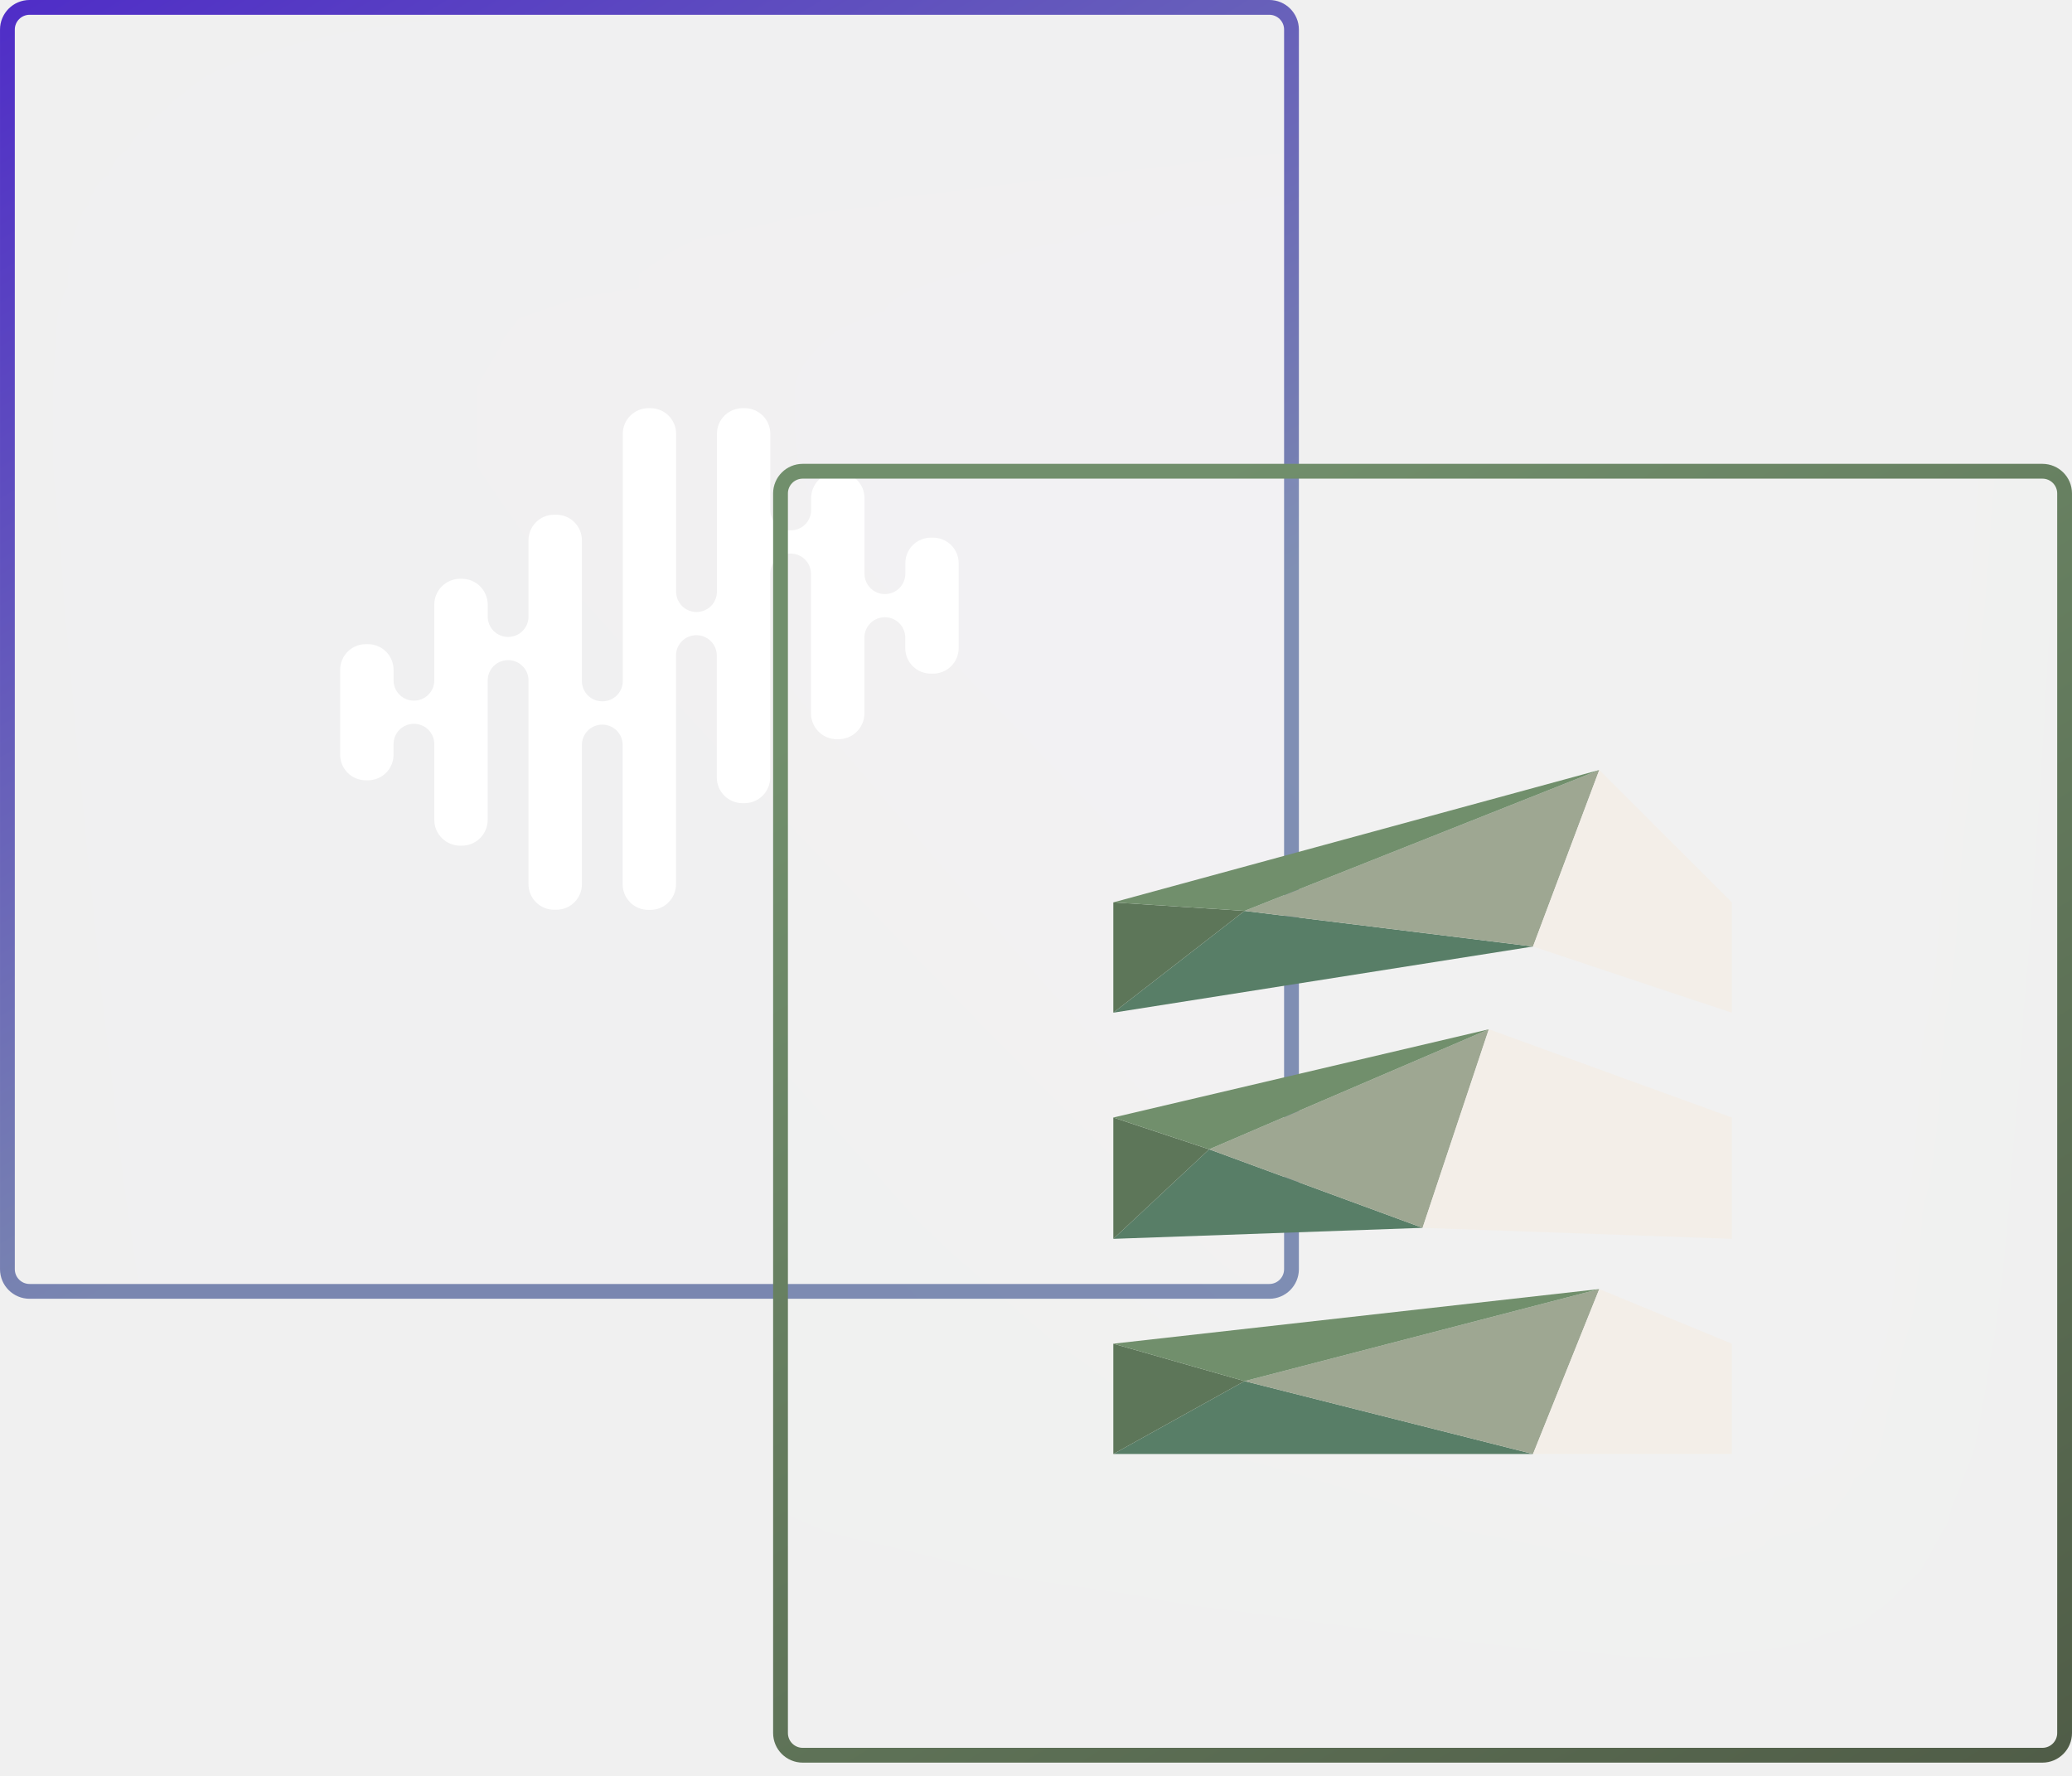
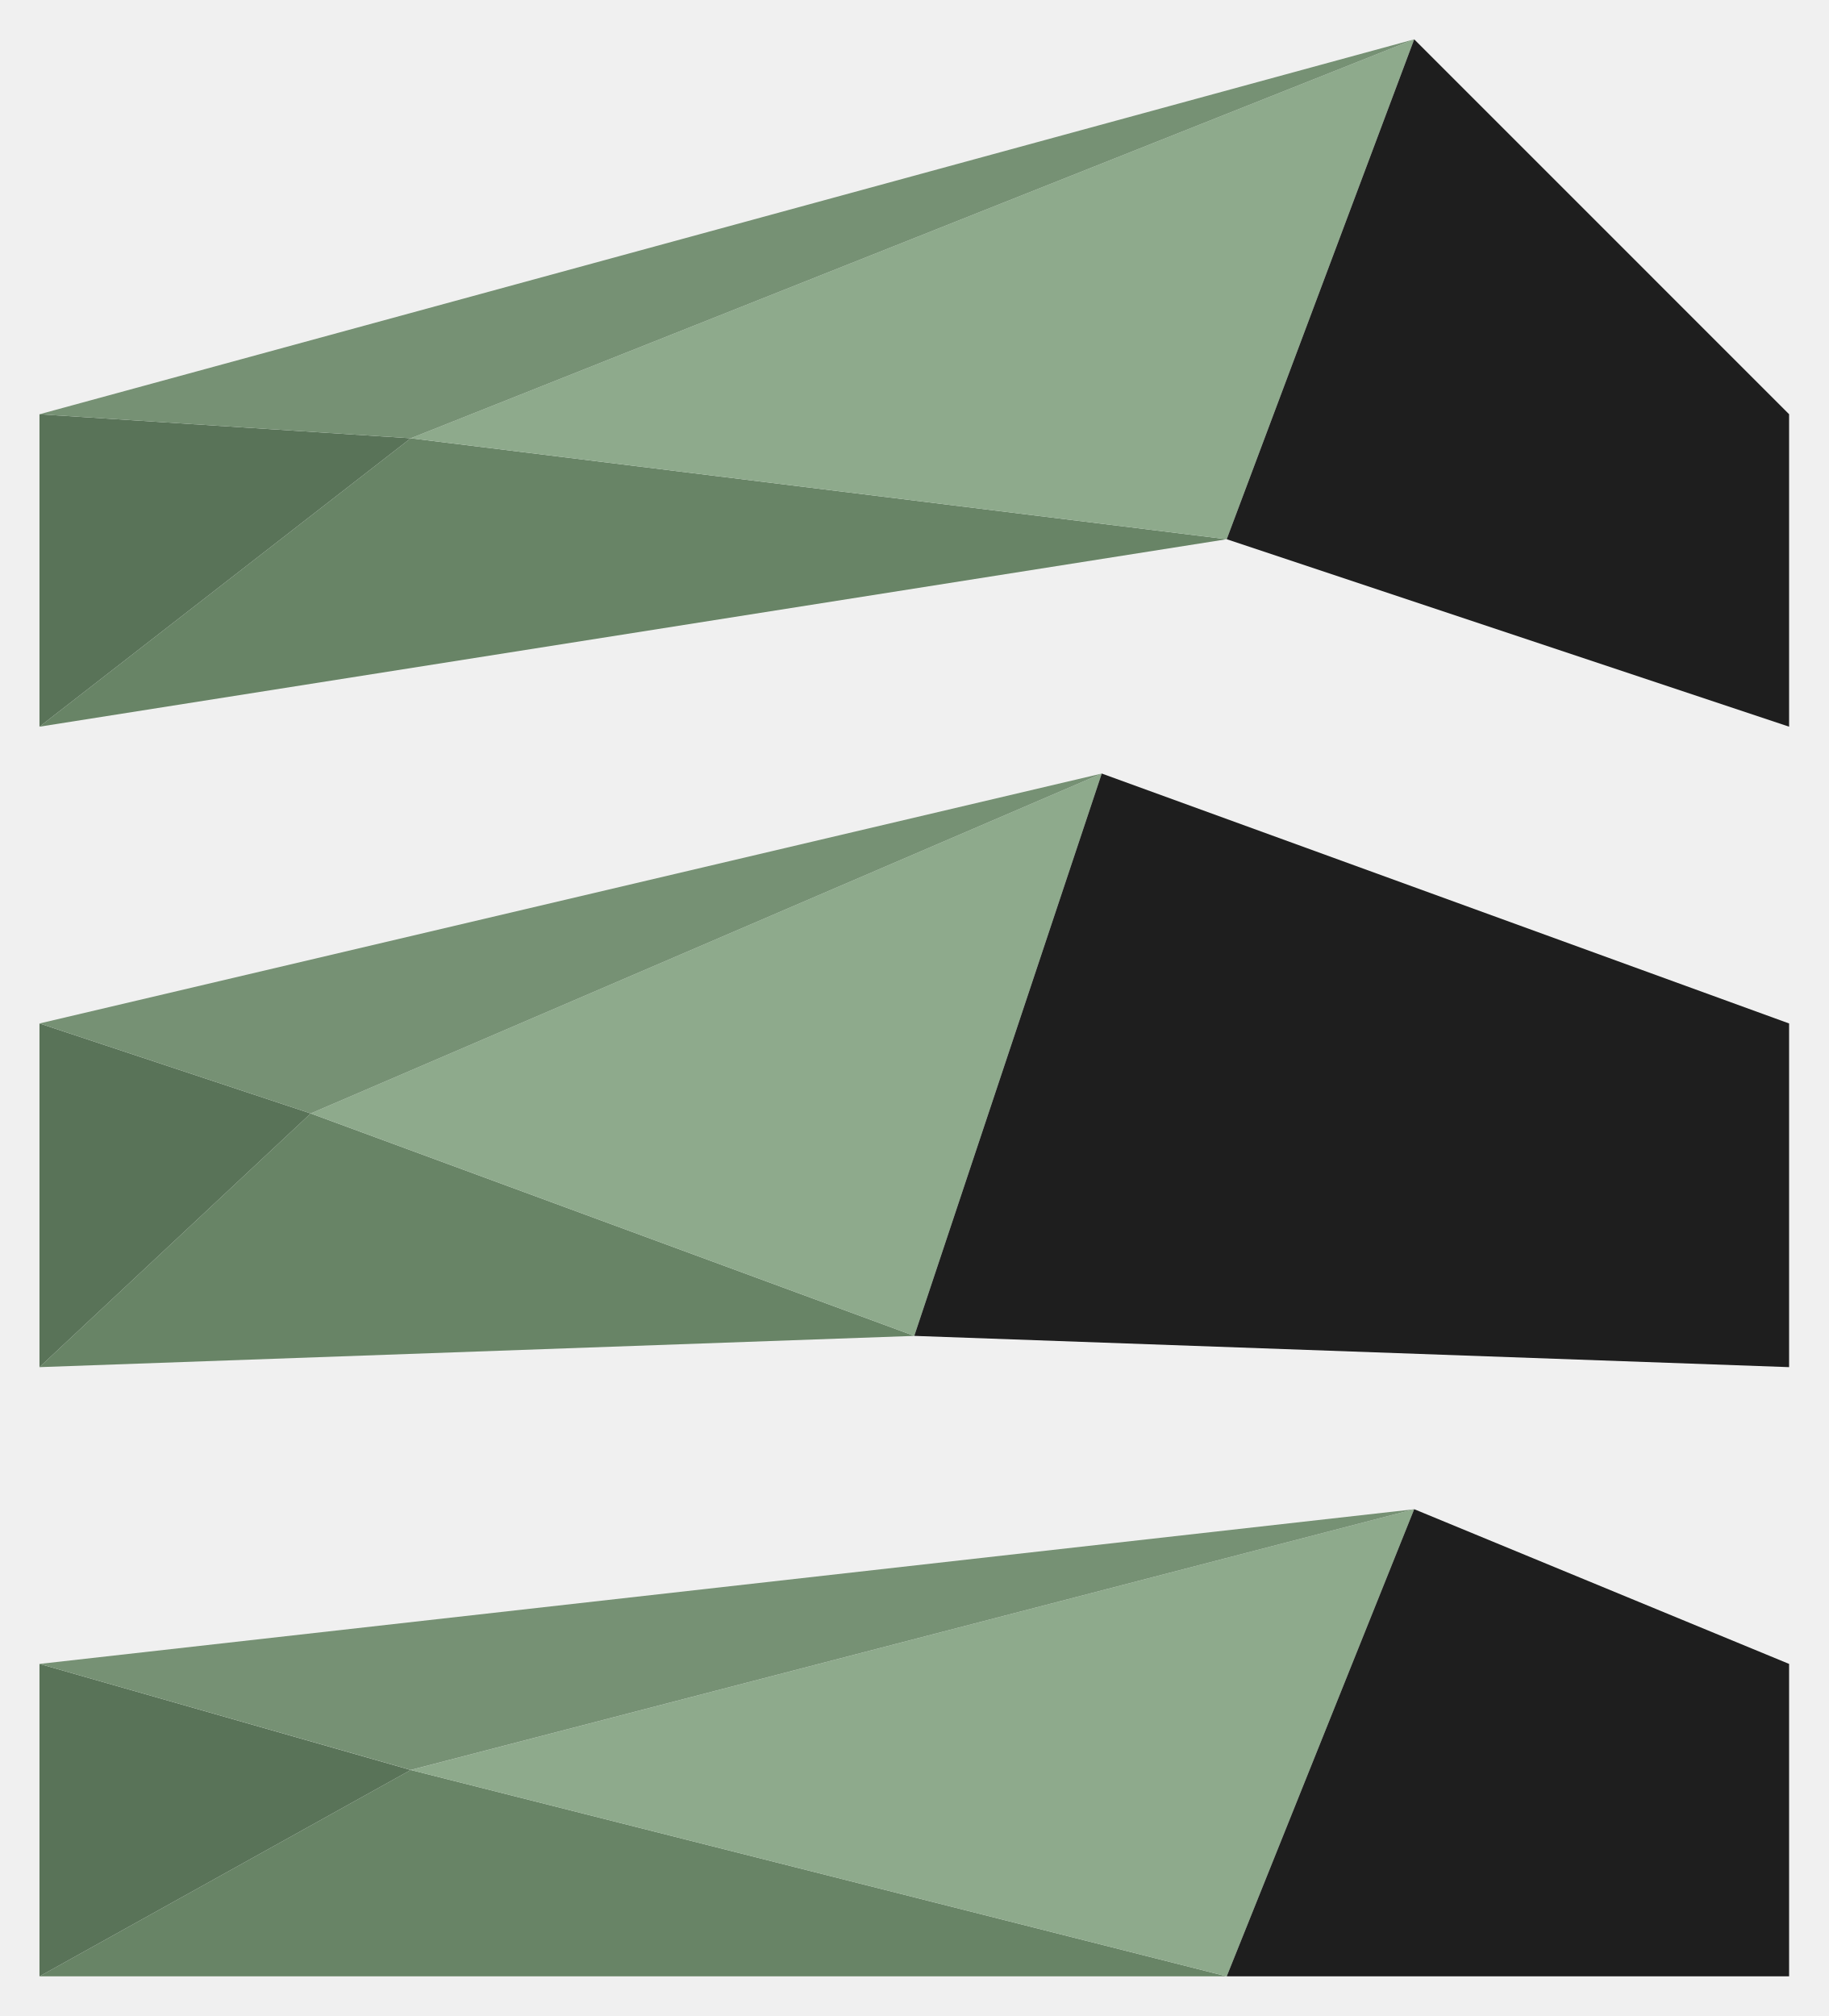
- <svg xmlns="http://www.w3.org/2000/svg" width="70" height="60" viewBox="0 0 70 60" fill="none">
-   <g clip-path="url(#clip0_3869_963)">
-     <g style="mix-blend-mode:screen" filter="url(#filter0_f_3869_963)">
-       <path d="M157.796 -136.572C313.418 -576.687 648.422 -785.649 732.453 -843.631L-338.774 -512.01L-181.212 428.86C49.2 375.889 10.738 279.325 157.796 -136.572Z" fill="url(#paint0_radial_3869_963)" />
-     </g>
-     <mask id="path-4-inside-1_3869_963" fill="white">
-       <path d="M31.527 18.166H31.445C31.217 18.166 30.999 18.257 30.837 18.418C30.676 18.58 30.585 18.798 30.585 19.026L30.585 19.39C30.583 19.57 30.511 19.743 30.383 19.871C30.255 19.998 30.081 20.07 29.9 20.071H29.89C29.709 20.07 29.535 19.998 29.407 19.87C29.279 19.742 29.207 19.568 29.206 19.387L29.206 16.828C29.206 16.597 29.114 16.375 28.95 16.212C28.787 16.049 28.566 15.957 28.335 15.956H28.274C28.043 15.957 27.822 16.049 27.659 16.212C27.495 16.375 27.403 16.597 27.403 16.828V17.236C27.401 17.417 27.329 17.59 27.201 17.718C27.073 17.846 26.899 17.918 26.718 17.918H26.708C26.527 17.918 26.353 17.845 26.225 17.717C26.097 17.589 26.025 17.415 26.024 17.234L26.024 14.654C26.024 14.425 25.933 14.206 25.771 14.044C25.609 13.883 25.39 13.792 25.161 13.791H25.084C24.855 13.792 24.636 13.883 24.474 14.044C24.312 14.206 24.221 14.425 24.221 14.654L24.221 19.995C24.219 20.176 24.147 20.349 24.019 20.477C23.891 20.604 23.717 20.676 23.536 20.677H23.526C23.345 20.676 23.172 20.604 23.043 20.476C22.915 20.347 22.843 20.174 22.842 19.992L22.842 14.654C22.841 14.425 22.75 14.206 22.589 14.045C22.427 13.883 22.208 13.792 21.979 13.791H21.903C21.674 13.792 21.455 13.883 21.294 14.045C21.132 14.206 21.041 14.425 21.04 14.654L21.04 23.014C21.039 23.194 20.966 23.367 20.838 23.495C20.71 23.623 20.537 23.695 20.356 23.695H20.346C20.165 23.695 19.99 23.624 19.862 23.496C19.733 23.368 19.66 23.195 19.659 23.014L19.659 18.254C19.659 18.025 19.568 17.806 19.406 17.644C19.244 17.482 19.025 17.391 18.796 17.391L18.718 17.391C18.489 17.391 18.27 17.482 18.108 17.644C17.946 17.806 17.855 18.025 17.855 18.254L17.855 20.838C17.854 21.019 17.781 21.192 17.653 21.319C17.525 21.447 17.352 21.519 17.171 21.519H17.161C16.98 21.519 16.806 21.446 16.678 21.318C16.55 21.19 16.477 21.016 16.477 20.835V20.426C16.476 20.195 16.384 19.974 16.221 19.811C16.058 19.648 15.836 19.555 15.605 19.555H15.545C15.314 19.555 15.092 19.647 14.929 19.81C14.765 19.974 14.673 20.195 14.672 20.426L14.672 22.989C14.672 23.169 14.6 23.343 14.472 23.471C14.345 23.599 14.172 23.671 13.991 23.672H13.98C13.799 23.672 13.625 23.6 13.497 23.471C13.368 23.343 13.296 23.169 13.296 22.988L13.296 22.625C13.295 22.397 13.204 22.178 13.043 22.017C12.882 21.856 12.663 21.765 12.435 21.764H12.353C12.125 21.765 11.906 21.856 11.745 22.017C11.584 22.178 11.493 22.397 11.492 22.625L11.492 25.502C11.493 25.73 11.584 25.949 11.745 26.11C11.906 26.271 12.125 26.362 12.353 26.363H12.435C12.663 26.362 12.881 26.271 13.043 26.11C13.204 25.949 13.295 25.73 13.295 25.502L13.295 25.139C13.296 24.957 13.368 24.784 13.496 24.655C13.624 24.527 13.798 24.455 13.979 24.455H13.991C14.172 24.456 14.345 24.528 14.472 24.656C14.6 24.784 14.672 24.957 14.672 25.138L14.672 27.701C14.673 27.932 14.765 28.153 14.928 28.316C15.091 28.479 15.313 28.571 15.544 28.572H15.605C15.835 28.571 16.057 28.479 16.22 28.316C16.383 28.153 16.475 27.932 16.476 27.701L16.476 22.988C16.476 22.807 16.549 22.633 16.677 22.505C16.805 22.377 16.979 22.304 17.16 22.304H17.171C17.352 22.304 17.525 22.376 17.653 22.504C17.782 22.631 17.854 22.805 17.855 22.985L17.855 29.874C17.855 30.103 17.946 30.322 18.108 30.484C18.27 30.646 18.489 30.737 18.718 30.737H18.796C19.025 30.737 19.244 30.646 19.406 30.484C19.568 30.322 19.659 30.103 19.659 29.874L19.659 25.166C19.659 24.985 19.732 24.811 19.86 24.683C19.988 24.555 20.162 24.482 20.343 24.482H20.351C20.532 24.482 20.705 24.554 20.834 24.682C20.962 24.809 21.034 24.983 21.035 25.163L21.035 29.879C21.036 30.107 21.127 30.326 21.289 30.488C21.451 30.65 21.67 30.741 21.899 30.742H21.974C22.203 30.741 22.422 30.65 22.584 30.488C22.746 30.326 22.837 30.107 22.838 29.879L22.838 22.145C22.838 21.964 22.911 21.79 23.039 21.662C23.167 21.534 23.341 21.462 23.522 21.461H23.532C23.713 21.462 23.886 21.534 24.014 21.661C24.142 21.789 24.215 21.962 24.216 22.143L24.216 26.272C24.217 26.501 24.308 26.72 24.47 26.882C24.631 27.044 24.851 27.135 25.079 27.136H25.157C25.385 27.135 25.604 27.044 25.766 26.882C25.928 26.72 26.019 26.501 26.02 26.272L26.02 19.388C26.02 19.206 26.093 19.033 26.221 18.905C26.349 18.776 26.523 18.704 26.704 18.703H26.714C26.895 18.704 27.068 18.776 27.196 18.904C27.324 19.031 27.397 19.204 27.398 19.385L27.398 24.104C27.399 24.335 27.491 24.556 27.654 24.719C27.817 24.883 28.038 24.975 28.269 24.975H28.33C28.562 24.975 28.784 24.884 28.947 24.72C29.111 24.557 29.203 24.335 29.204 24.104L29.204 21.539C29.204 21.358 29.277 21.184 29.405 21.056C29.533 20.927 29.707 20.855 29.888 20.855H29.898C30.079 20.855 30.252 20.927 30.38 21.055C30.509 21.182 30.581 21.355 30.582 21.536V21.9C30.583 22.128 30.674 22.346 30.835 22.507C30.996 22.668 31.215 22.759 31.443 22.76H31.527C31.755 22.759 31.974 22.668 32.135 22.507C32.296 22.346 32.387 22.128 32.388 21.9V19.026C32.387 18.798 32.296 18.58 32.135 18.418C31.974 18.257 31.755 18.166 31.527 18.166Z" />
-     </mask>
-     <path d="M31.527 18.166H31.445C31.217 18.166 30.999 18.257 30.837 18.418C30.676 18.58 30.585 18.798 30.585 19.026L30.585 19.39C30.583 19.57 30.511 19.743 30.383 19.871C30.255 19.998 30.081 20.07 29.9 20.071H29.89C29.709 20.07 29.535 19.998 29.407 19.87C29.279 19.742 29.207 19.568 29.206 19.387L29.206 16.828C29.206 16.597 29.114 16.375 28.95 16.212C28.787 16.049 28.566 15.957 28.335 15.956H28.274C28.043 15.957 27.822 16.049 27.659 16.212C27.495 16.375 27.403 16.597 27.403 16.828V17.236C27.401 17.417 27.329 17.59 27.201 17.718C27.073 17.846 26.899 17.918 26.718 17.918H26.708C26.527 17.918 26.353 17.845 26.225 17.717C26.097 17.589 26.025 17.415 26.024 17.234L26.024 14.654C26.024 14.425 25.933 14.206 25.771 14.044C25.609 13.883 25.39 13.792 25.161 13.791H25.084C24.855 13.792 24.636 13.883 24.474 14.044C24.312 14.206 24.221 14.425 24.221 14.654L24.221 19.995C24.219 20.176 24.147 20.349 24.019 20.477C23.891 20.604 23.717 20.676 23.536 20.677H23.526C23.345 20.676 23.172 20.604 23.043 20.476C22.915 20.347 22.843 20.174 22.842 19.992L22.842 14.654C22.841 14.425 22.75 14.206 22.589 14.045C22.427 13.883 22.208 13.792 21.979 13.791H21.903C21.674 13.792 21.455 13.883 21.294 14.045C21.132 14.206 21.041 14.425 21.04 14.654L21.04 23.014C21.039 23.194 20.966 23.367 20.838 23.495C20.71 23.623 20.537 23.695 20.356 23.695H20.346C20.165 23.695 19.99 23.624 19.862 23.496C19.733 23.368 19.66 23.195 19.659 23.014L19.659 18.254C19.659 18.025 19.568 17.806 19.406 17.644C19.244 17.482 19.025 17.391 18.796 17.391L18.718 17.391C18.489 17.391 18.27 17.482 18.108 17.644C17.946 17.806 17.855 18.025 17.855 18.254L17.855 20.838C17.854 21.019 17.781 21.192 17.653 21.319C17.525 21.447 17.352 21.519 17.171 21.519H17.161C16.98 21.519 16.806 21.446 16.678 21.318C16.55 21.19 16.477 21.016 16.477 20.835V20.426C16.476 20.195 16.384 19.974 16.221 19.811C16.058 19.648 15.836 19.555 15.605 19.555H15.545C15.314 19.555 15.092 19.647 14.929 19.81C14.765 19.974 14.673 20.195 14.672 20.426L14.672 22.989C14.672 23.169 14.6 23.343 14.472 23.471C14.345 23.599 14.172 23.671 13.991 23.672H13.98C13.799 23.672 13.625 23.6 13.497 23.471C13.368 23.343 13.296 23.169 13.296 22.988L13.296 22.625C13.295 22.397 13.204 22.178 13.043 22.017C12.882 21.856 12.663 21.765 12.435 21.764H12.353C12.125 21.765 11.906 21.856 11.745 22.017C11.584 22.178 11.493 22.397 11.492 22.625L11.492 25.502C11.493 25.73 11.584 25.949 11.745 26.11C11.906 26.271 12.125 26.362 12.353 26.363H12.435C12.663 26.362 12.881 26.271 13.043 26.11C13.204 25.949 13.295 25.73 13.295 25.502L13.295 25.139C13.296 24.957 13.368 24.784 13.496 24.655C13.624 24.527 13.798 24.455 13.979 24.455H13.991C14.172 24.456 14.345 24.528 14.472 24.656C14.6 24.784 14.672 24.957 14.672 25.138L14.672 27.701C14.673 27.932 14.765 28.153 14.928 28.316C15.091 28.479 15.313 28.571 15.544 28.572H15.605C15.835 28.571 16.057 28.479 16.22 28.316C16.383 28.153 16.475 27.932 16.476 27.701L16.476 22.988C16.476 22.807 16.549 22.633 16.677 22.505C16.805 22.377 16.979 22.304 17.16 22.304H17.171C17.352 22.304 17.525 22.376 17.653 22.504C17.782 22.631 17.854 22.805 17.855 22.985L17.855 29.874C17.855 30.103 17.946 30.322 18.108 30.484C18.27 30.646 18.489 30.737 18.718 30.737H18.796C19.025 30.737 19.244 30.646 19.406 30.484C19.568 30.322 19.659 30.103 19.659 29.874L19.659 25.166C19.659 24.985 19.732 24.811 19.86 24.683C19.988 24.555 20.162 24.482 20.343 24.482H20.351C20.532 24.482 20.705 24.554 20.834 24.682C20.962 24.809 21.034 24.983 21.035 25.163L21.035 29.879C21.036 30.107 21.127 30.326 21.289 30.488C21.451 30.65 21.67 30.741 21.899 30.742H21.974C22.203 30.741 22.422 30.65 22.584 30.488C22.746 30.326 22.837 30.107 22.838 29.879L22.838 22.145C22.838 21.964 22.911 21.79 23.039 21.662C23.167 21.534 23.341 21.462 23.522 21.461H23.532C23.713 21.462 23.886 21.534 24.014 21.661C24.142 21.789 24.215 21.962 24.216 22.143L24.216 26.272C24.217 26.501 24.308 26.72 24.47 26.882C24.631 27.044 24.851 27.135 25.079 27.136H25.157C25.385 27.135 25.604 27.044 25.766 26.882C25.928 26.72 26.019 26.501 26.02 26.272L26.02 19.388C26.02 19.206 26.093 19.033 26.221 18.905C26.349 18.776 26.523 18.704 26.704 18.703H26.714C26.895 18.704 27.068 18.776 27.196 18.904C27.324 19.031 27.397 19.204 27.398 19.385L27.398 24.104C27.399 24.335 27.491 24.556 27.654 24.719C27.817 24.883 28.038 24.975 28.269 24.975H28.33C28.562 24.975 28.784 24.884 28.947 24.72C29.111 24.557 29.203 24.335 29.204 24.104L29.204 21.539C29.204 21.358 29.277 21.184 29.405 21.056C29.533 20.927 29.707 20.855 29.888 20.855H29.898C30.079 20.855 30.252 20.927 30.38 21.055C30.509 21.182 30.581 21.355 30.582 21.536V21.9C30.583 22.128 30.674 22.346 30.835 22.507C30.996 22.668 31.215 22.759 31.443 22.76H31.527C31.755 22.759 31.974 22.668 32.135 22.507C32.296 22.346 32.387 22.128 32.388 21.9V19.026C32.387 18.798 32.296 18.58 32.135 18.418C31.974 18.257 31.755 18.166 31.527 18.166Z" stroke="white" stroke-width="4" mask="url(#path-4-inside-1_3869_963)" />
-   </g>
-   <rect x="0.25" y="43.631" width="43.381" height="43.381" rx="0.75" transform="rotate(-90 0.25 43.6306)" stroke="url(#paint1_linear_3869_963)" stroke-width="0.5" />
-   <g clip-path="url(#clip1_3869_963)">
-     <g style="mix-blend-mode:screen" filter="url(#filter2_f_3869_963)">
-       <path d="M183.916 -120.9C339.537 -561.015 674.541 -769.977 758.572 -827.96L-312.655 -496.338L-155.092 444.531C75.319 391.561 36.857 294.997 183.916 -120.9Z" fill="url(#paint2_radial_3869_963)" />
-     </g>
-     <path d="M37.612 34.215L51.791 31.979L42.046 30.775L37.612 34.215Z" fill="#587E67" />
-     <path d="M37.612 30.488L37.612 34.215L42.046 30.775L37.612 30.488Z" fill="#5D7659" />
-     <path d="M42.046 30.775L51.791 31.979L54.03 26.015H54.03L42.046 30.775Z" fill="#9EA792" />
-     <path d="M37.612 41.856L48.06 41.484L40.851 38.83L37.612 41.856Z" fill="#587E67" />
-     <path d="M37.612 37.756L37.612 41.856L40.851 38.83L37.612 37.756Z" fill="#5D7659" />
-     <path d="M40.852 38.83L48.06 41.484L50.299 34.774L50.299 34.775L40.852 38.83Z" fill="#9EA792" />
-     <path d="M50.299 34.775L37.612 37.756L40.851 38.83L50.299 34.775Z" fill="#718F6C" />
-     <path d="M37.612 30.488L42.046 30.775L54.03 26.015L37.612 30.488Z" fill="#718F6C" />
-     <path d="M37.612 49.125L51.791 49.125L42.046 46.662L37.612 49.125Z" fill="#587E67" />
-     <path d="M37.612 45.398H37.612L37.612 49.125L42.046 46.662L37.612 45.398Z" fill="#5D7659" />
-     <path d="M42.046 46.663L51.791 49.125L54.03 43.552L42.046 46.663Z" fill="#9EA792" />
-     <path d="M37.612 45.398L42.046 46.663L54.03 43.552L37.612 45.398Z" fill="#718F6C" />
-     <path d="M58.507 30.488L58.507 34.215L51.791 31.979L54.03 26.015L58.507 30.488ZM48.06 41.484L58.507 41.856L58.507 37.756L50.298 34.774L48.06 41.484ZM51.791 49.125L58.507 49.125L58.507 45.398L54.03 43.552L51.791 49.125Z" fill="#F3EEE8" />
-   </g>
-   <rect x="26.369" y="59.302" width="43.381" height="43.381" rx="0.75" transform="rotate(-90 26.3691 59.3023)" stroke="url(#paint3_linear_3869_963)" stroke-width="0.5" />
-   <defs>
-     <filter id="filter0_f_3869_963" x="-486.976" y="-991.833" width="1367.63" height="1568.89" filterUnits="userSpaceOnUse" color-interpolation-filters="sRGB">
-       <feFlood flood-opacity="0" result="BackgroundImageFix" />
-       <feBlend mode="normal" in="SourceGraphic" in2="BackgroundImageFix" result="shape" />
-       <feGaussianBlur stdDeviation="74.101" result="effect1_foregroundBlur_3869_963" />
-     </filter>
-     <filter id="filter2_f_3869_963" x="-460.857" y="-976.161" width="1367.63" height="1568.89" filterUnits="userSpaceOnUse" color-interpolation-filters="sRGB">
-       <feFlood flood-opacity="0" result="BackgroundImageFix" />
-       <feBlend mode="normal" in="SourceGraphic" in2="BackgroundImageFix" result="shape" />
-       <feGaussianBlur stdDeviation="74.101" result="effect1_foregroundBlur_3869_963" />
-     </filter>
-     <radialGradient id="paint0_radial_3869_963" cx="0" cy="0" r="1" gradientUnits="userSpaceOnUse" gradientTransform="translate(448.64 -238.644) rotate(-150.409) scale(615.014 615.032)">
-       <stop offset="0.409" stop-color="#522BD6" />
-       <stop offset="1" stop-opacity="0" />
-       <stop offset="1" stop-color="#2D2E32" stop-opacity="0" />
-     </radialGradient>
-     <linearGradient id="paint1_linear_3869_963" x1="47.605" y1="43.881" x2="11.582" y2="65.743" gradientUnits="userSpaceOnUse">
-       <stop stop-color="#4C26C9" />
-       <stop offset="1" stop-color="#7986B0" />
-     </linearGradient>
-     <radialGradient id="paint2_radial_3869_963" cx="0" cy="0" r="1" gradientUnits="userSpaceOnUse" gradientTransform="translate(474.759 -222.972) rotate(-150.409) scale(615.014 615.032)">
-       <stop offset="0.409" stop-color="#78A970" />
-       <stop offset="1" stop-opacity="0" />
-       <stop offset="1" stop-color="#2D2E32" stop-opacity="0" />
-     </radialGradient>
-     <linearGradient id="paint3_linear_3869_963" x1="67.895" y1="70.933" x2="18.395" y2="101.433" gradientUnits="userSpaceOnUse">
-       <stop stop-color="#718F6C" />
-       <stop offset="1" stop-color="#4C5743" />
-     </linearGradient>
-     <clipPath id="clip0_3869_963">
-       <rect y="43.881" width="43.881" height="43.881" rx="1" transform="rotate(-90 0 43.8806)" fill="white" />
-     </clipPath>
-     <clipPath id="clip1_3869_963">
-       <rect x="26.119" y="59.552" width="43.881" height="43.881" rx="1" transform="rotate(-90 26.1191 59.5523)" fill="white" />
-     </clipPath>
-   </defs>
+ <svg xmlns="http://www.w3.org/2000/svg" viewBox="6.411 3.304 39.371 43.414">
+   <polygon points="7.261 18.953 32.827 14.916 15.255 12.742 7.261 18.953" fill="#688466" />
+   <polygon points="7.261 12.225 7.261 18.953 15.255 12.742 7.261 12.225" fill="#597358" />
+   <polygon points="15.255 12.742 32.827 14.916 36.864 4.151 15.255 12.742" fill="#8eaa8c" />
+   <polygon points="7.261 32.745 26.099 32.072 13.101 27.282 7.261 32.745" fill="#688466" />
+   <polygon points="7.261 25.344 7.261 32.745 13.101 27.282 7.261 25.344" fill="#597358" />
+   <polygon points="13.101 27.282 26.099 32.072 30.136 19.962 13.101 27.282" fill="#8eaa8c" />
+   <polygon points="30.136 19.962 7.261 25.344 13.101 27.282 30.136 19.962" fill="#769174" />
+   <polygon points="7.261 12.225 15.255 12.742 36.864 4.151 7.261 12.225" fill="#769174" />
+   <polygon points="7.261 45.864 32.827 45.864 15.255 41.42 7.261 45.864" fill="#688466" />
+   <polygon points="7.261 39.136 7.261 45.864 15.255 41.42 7.261 39.136" fill="#597358" />
+   <polygon points="15.255 41.42 32.827 45.864 36.864 35.805 15.255 41.42" fill="#8eaa8c" />
+   <polygon points="7.261 39.136 15.255 41.419 36.864 35.805 7.261 39.136" fill="#769174" />
+   <path d="M44.937,12.225v6.728l-12.11-4.037,4.037-10.765,8.073,8.073ZM26.099,32.072l18.838.673v-7.401l-14.801-5.382-4.037,12.11ZM32.827,45.864h12.11v-6.728l-8.073-3.332-4.037,10.06Z" fill="#1e1e1e" />
</svg>
